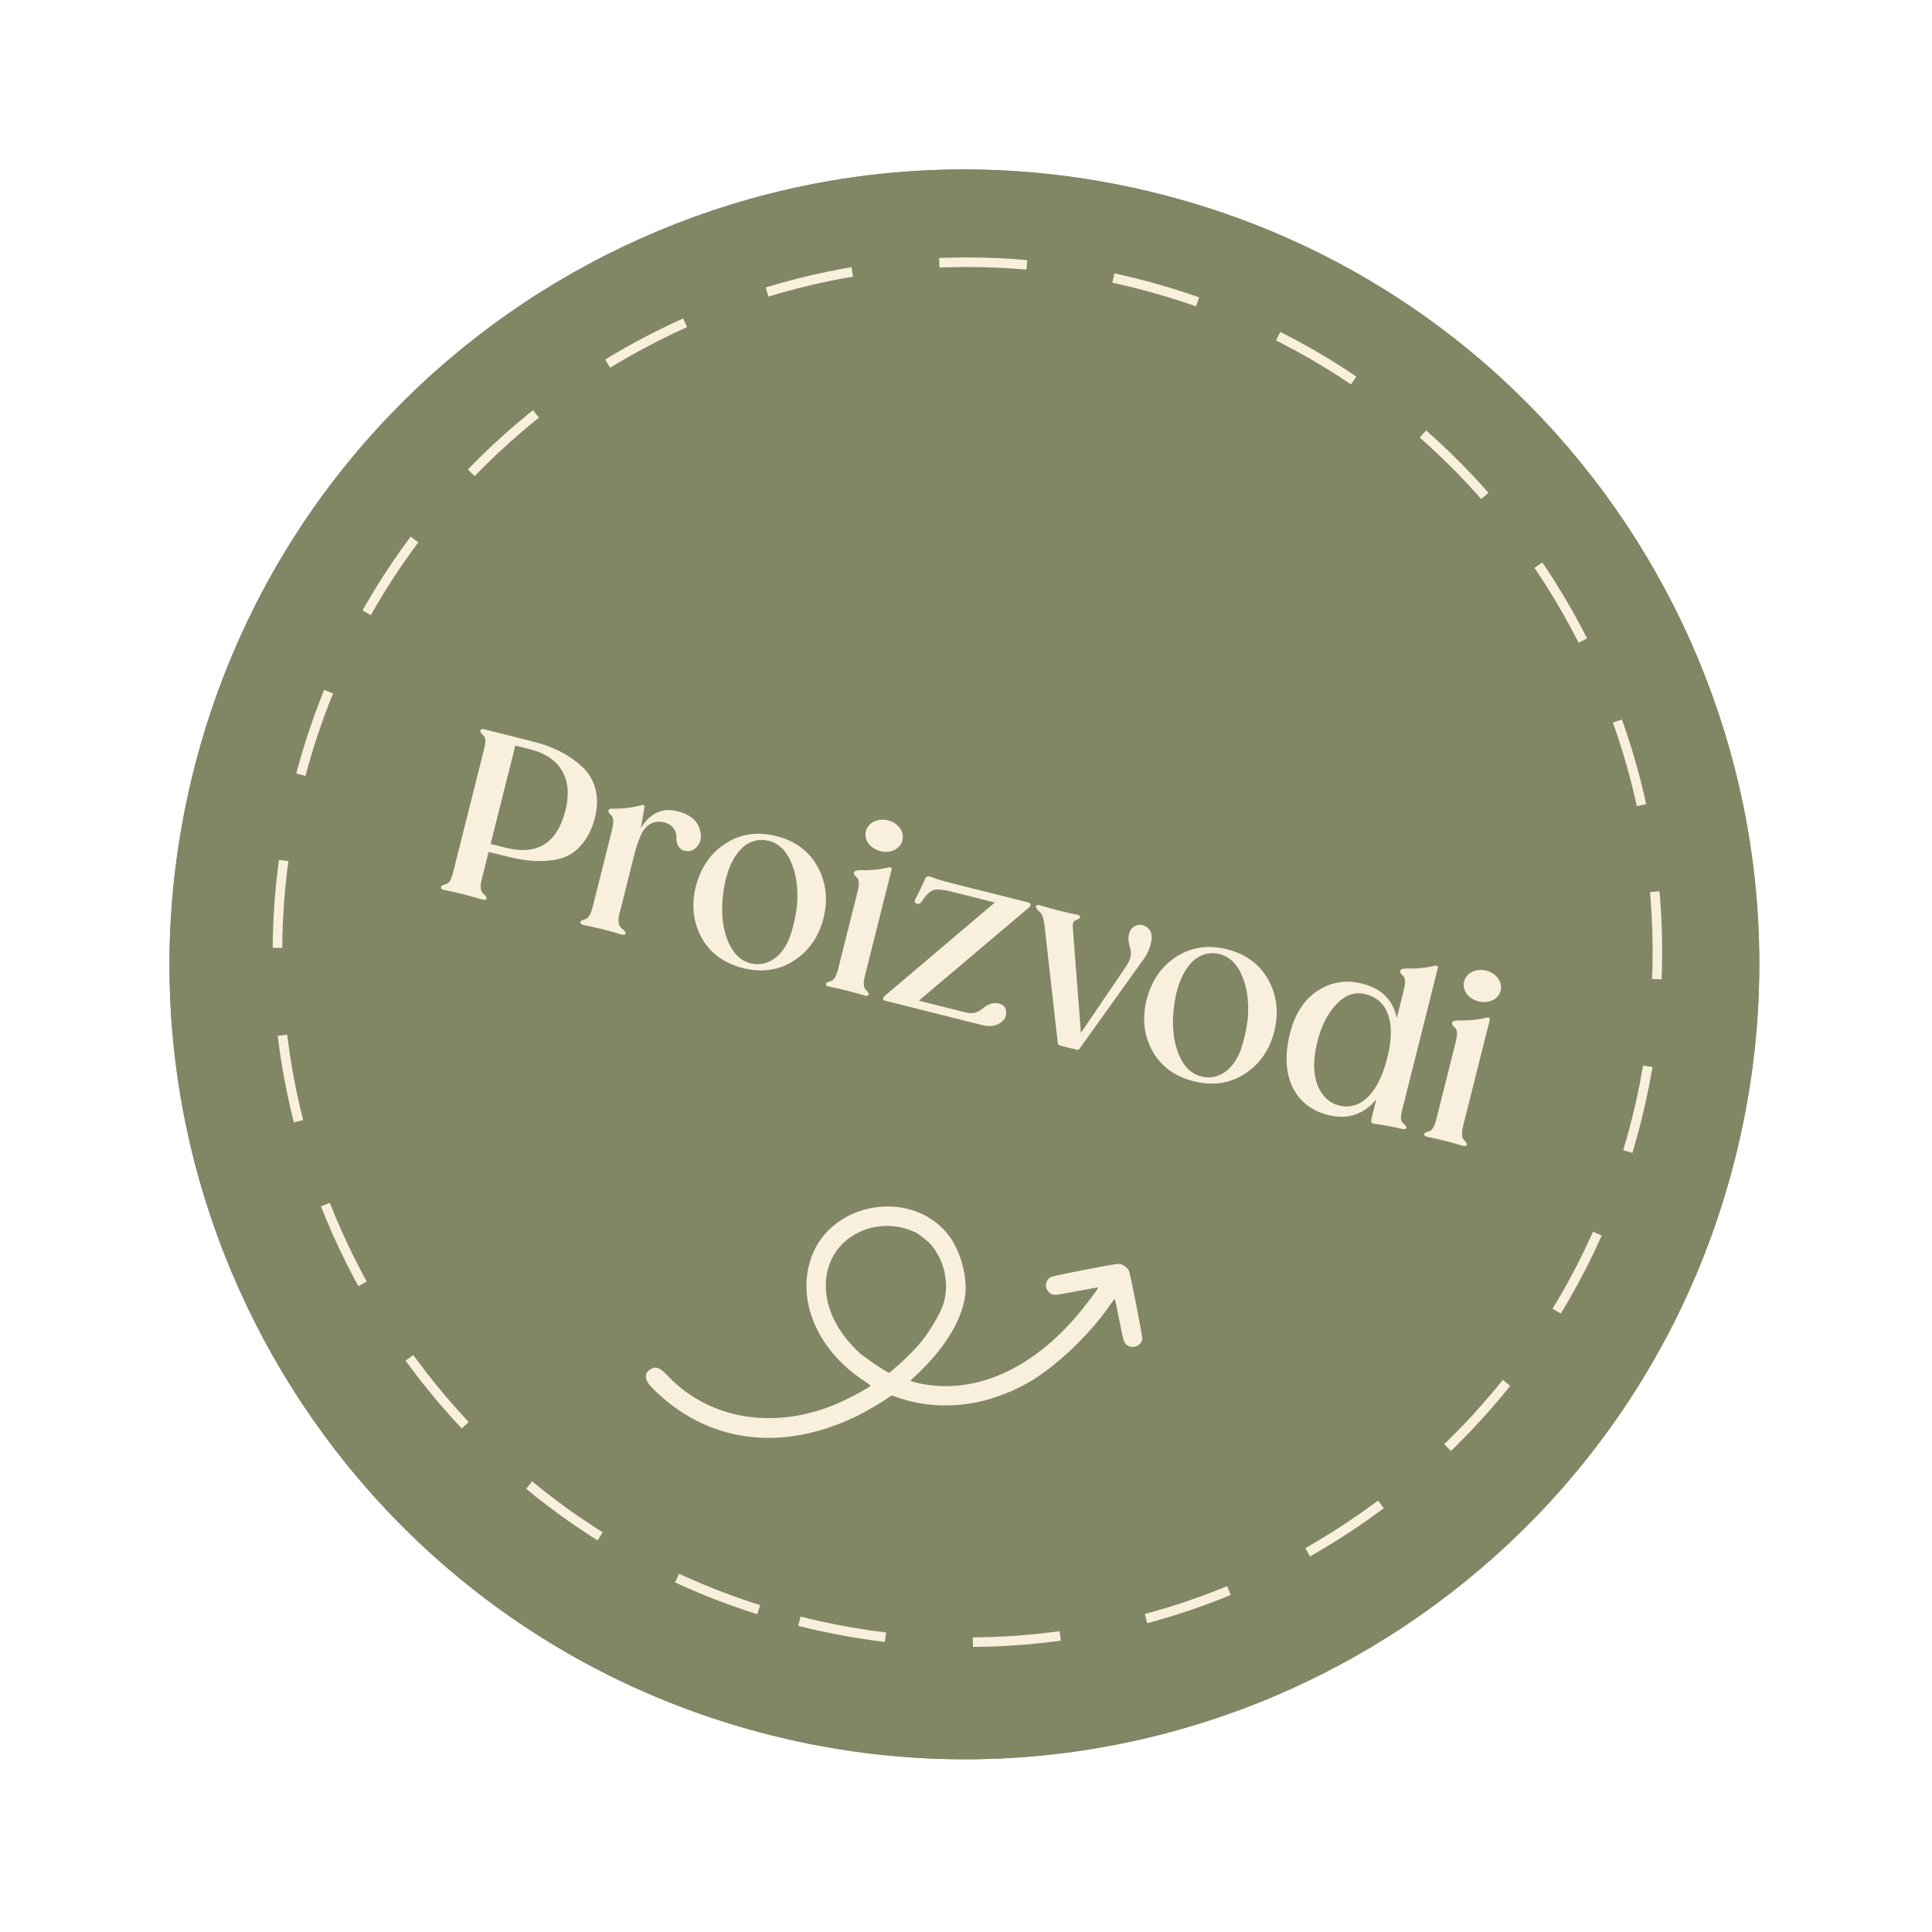
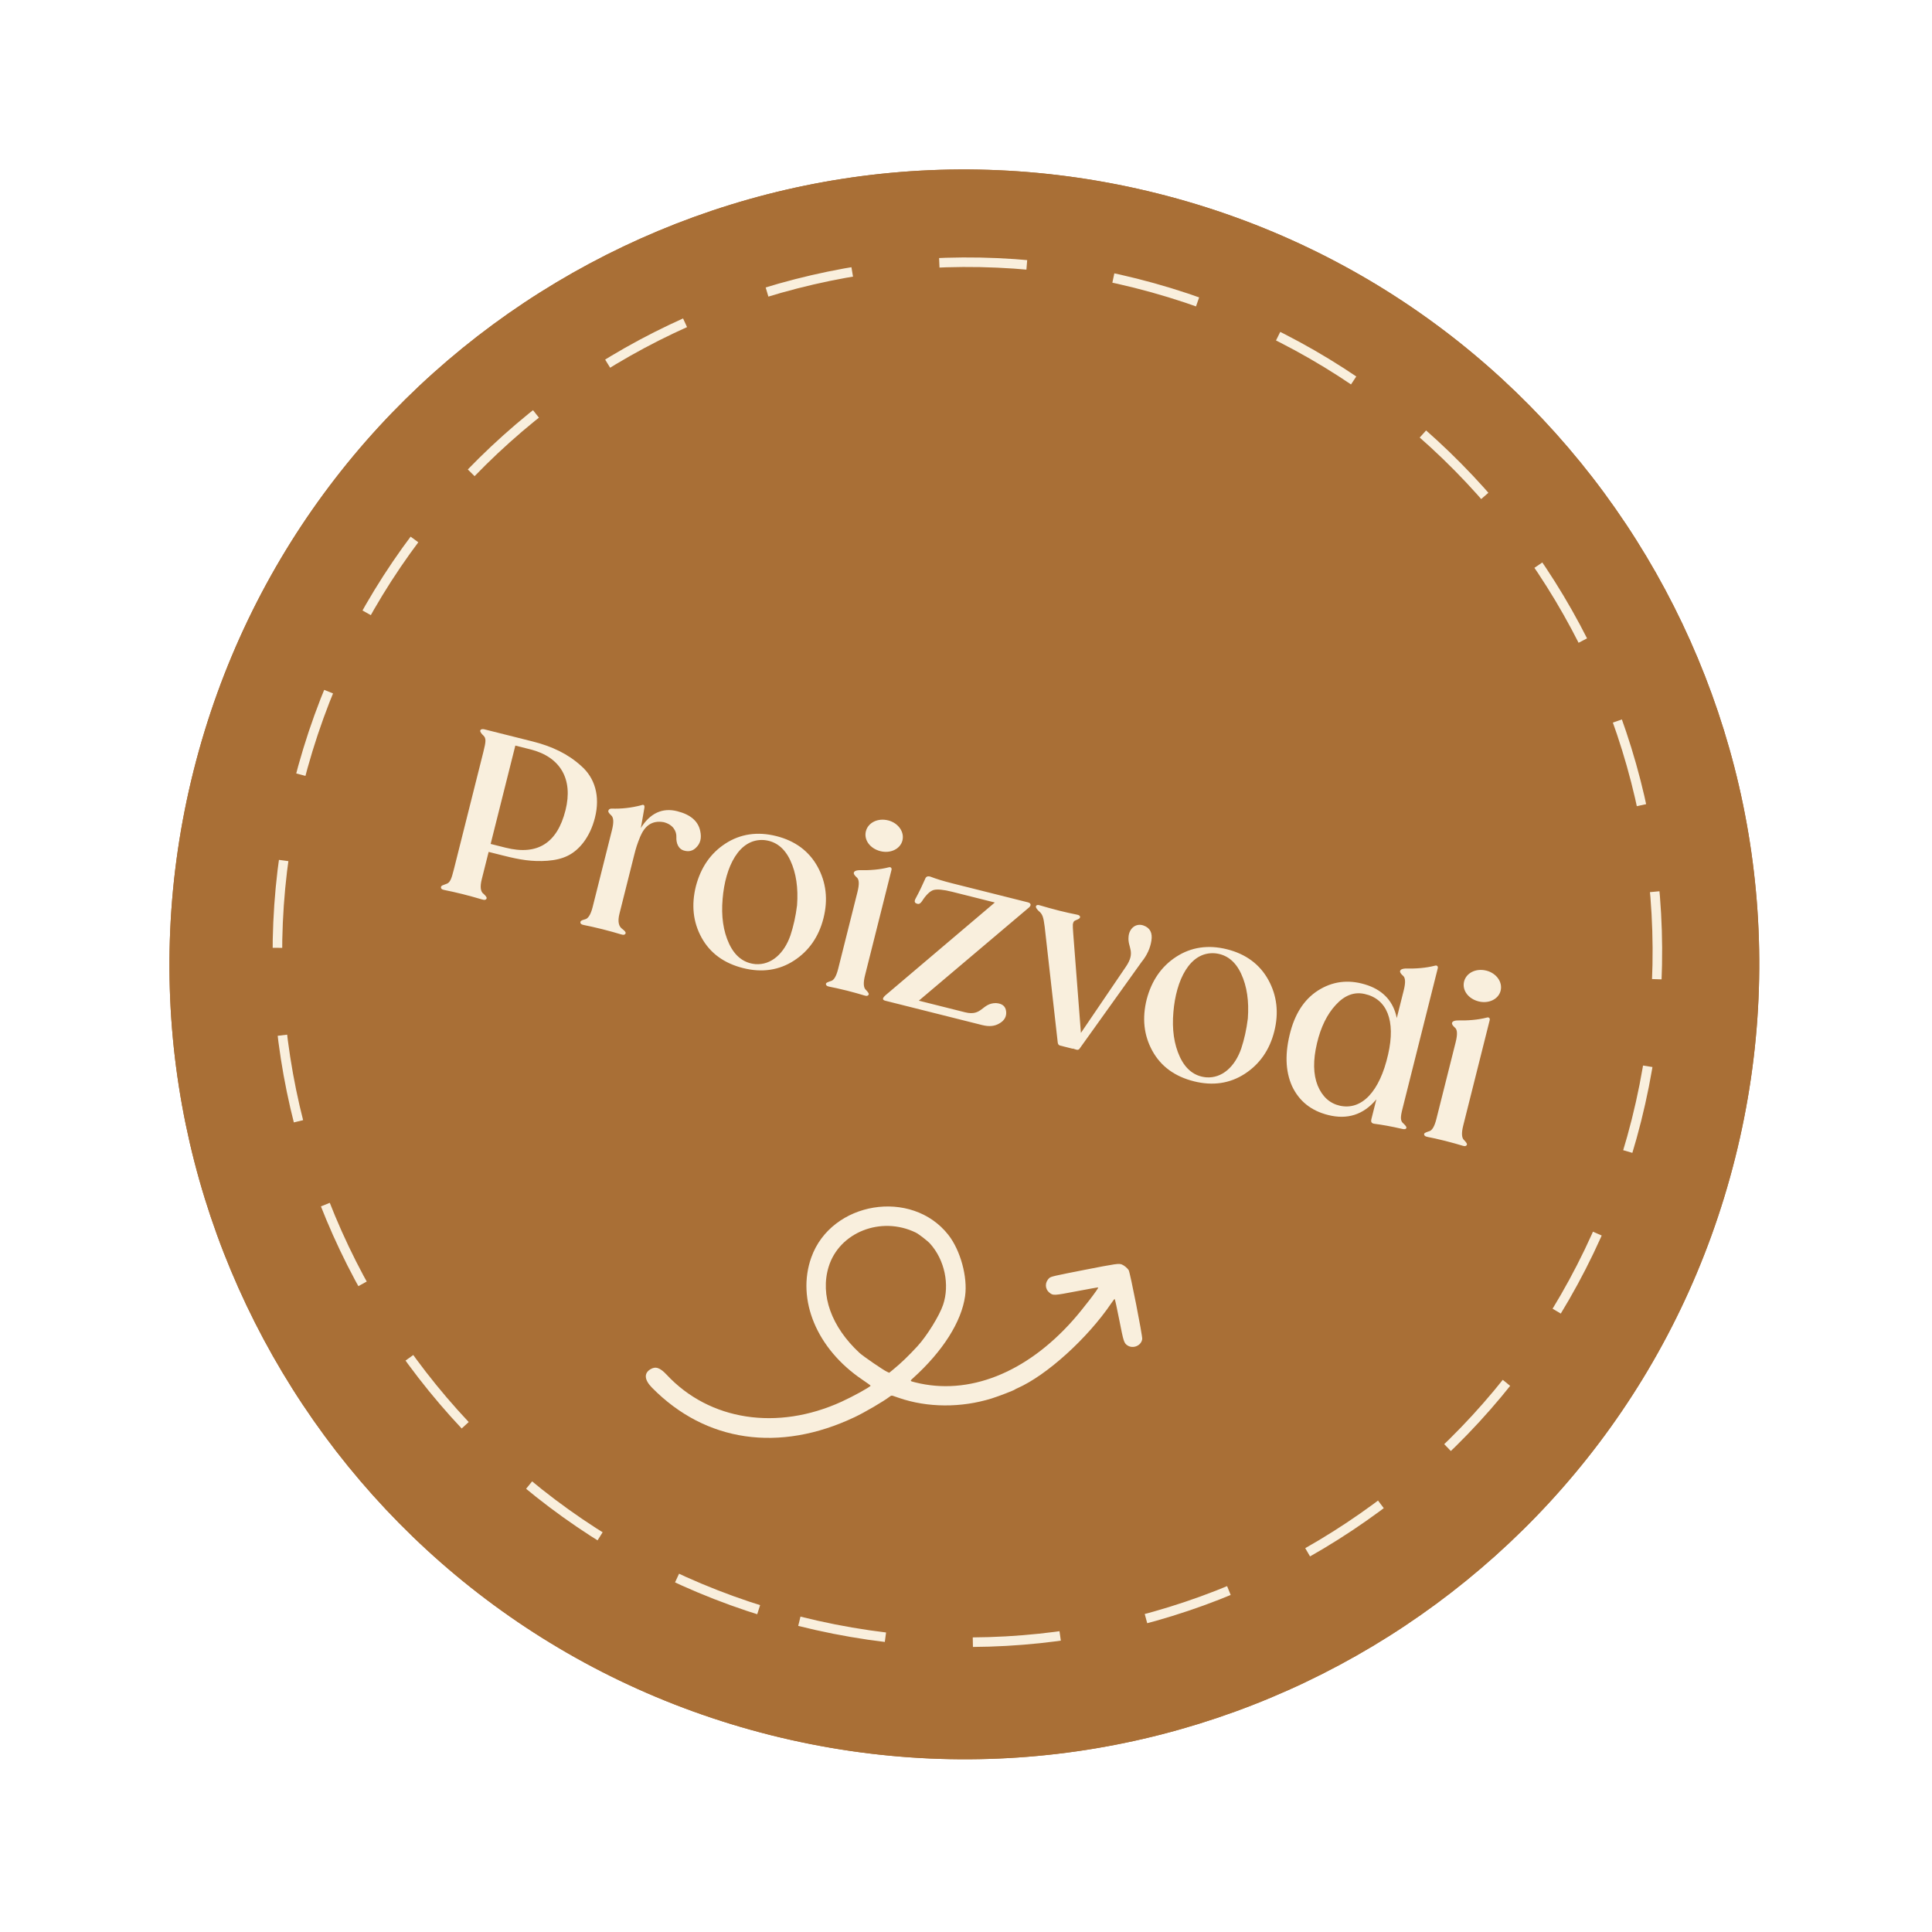
<svg xmlns="http://www.w3.org/2000/svg" width="423" height="423" viewBox="0 0 423 423" fill="none">
-   <path d="M168.765 379.902C261.968 403.31 356.5 346.73 379.908 253.526C403.316 160.323 346.736 65.792 253.533 42.384C160.329 18.976 65.798 75.556 42.39 168.759C18.982 261.962 75.562 356.494 168.765 379.902Z" fill="#818765" />
-   <path d="M168.765 379.902C261.968 403.31 356.5 346.73 379.908 253.526C403.316 160.323 346.736 65.792 253.533 42.384C160.329 18.976 65.798 75.556 42.39 168.759C18.982 261.962 75.562 356.494 168.765 379.902Z" fill="#818765" />
-   <path d="M175.023 354.966C255.924 375.284 337.979 326.172 358.297 245.271C378.615 164.37 329.503 82.315 248.602 61.996C167.701 41.678 85.646 90.79 65.328 171.692C45.009 252.593 94.122 334.648 175.023 354.966Z" stroke="#F9EFDD" stroke-width="2.089" stroke-dasharray="19.18 19.18" />
+   <path d="M168.757 379.902C261.96 403.31 356.492 346.73 379.9 253.526C403.308 160.323 346.728 65.792 253.525 42.384C160.322 18.976 65.79 75.556 42.382 168.759C18.974 261.962 75.554 356.494 168.757 379.902Z" fill="#A96F36" />
+   <path d="M168.757 379.902C261.96 403.31 356.492 346.73 379.9 253.526C403.308 160.323 346.728 65.792 253.525 42.384C160.322 18.976 65.79 75.556 42.382 168.759C18.974 261.962 75.554 356.494 168.757 379.902Z" fill="#A96F36" />
+   <path d="M175.015 354.966C255.916 375.284 337.971 326.172 358.289 245.271C378.608 164.37 329.495 82.315 248.594 61.996C167.693 41.678 85.638 90.79 65.32 171.692C45.002 252.593 94.114 334.648 175.015 354.966Z" stroke="#F9EFDD" stroke-width="2.089" stroke-dasharray="19.18 19.18" />
  <path d="M105.946 159.657L116.566 162.324C120.834 163.396 124.336 165.049 127.232 167.683C130.237 170.294 131.445 174.309 130.264 179.013C129.192 183.281 126.824 186.14 124.3 187.362C123.063 187.979 121.583 188.329 119.849 188.461C116.489 188.7 113.822 188.236 110.282 187.347L106.984 186.519L105.486 192.483C105.06 194.181 105.204 195.248 105.907 195.734C106.367 196.159 106.597 196.474 106.549 196.668C106.463 197.008 106.124 197.129 105.506 196.922C104.354 196.581 102.96 196.179 101.311 195.765C99.759 195.376 98.438 195.095 97.31 194.864L97.261 194.851C96.716 194.766 96.474 194.499 96.559 194.159C96.596 194.014 96.79 193.856 97.069 193.772L97.639 193.554C98.524 193.313 98.828 192.513 99.376 190.33L105.819 164.677C106.404 162.349 106.477 161.646 105.811 161.015C105.472 160.723 105.084 160.214 105.145 159.971C105.218 159.68 105.497 159.596 105.946 159.657ZM107.423 184.773L110.72 185.601C117.655 187.343 121.999 184.619 123.814 177.393C125.531 170.556 122.674 165.714 116.128 164.07L112.83 163.242L107.423 184.773ZM148.275 177.608C151.184 178.339 152.881 179.796 153.315 181.967C153.653 183.495 153.348 184.708 152.341 185.64C151.661 186.294 150.836 186.5 149.915 186.268C148.496 185.964 148.025 184.556 148.087 183.283C148.149 182.01 147.386 180.53 145.301 180.006C142.731 179.567 141.177 180.826 140.18 183.153C139.499 184.838 139.256 185.602 138.866 187.154L135.627 200.053C135.2 201.75 135.442 202.842 136.278 203.413C136.799 203.802 137.029 204.117 136.98 204.311C136.895 204.651 136.555 204.772 135.937 204.565C134.931 204.26 133.537 203.859 131.839 203.432C130.142 203.006 128.821 202.726 127.838 202.531C127.244 202.433 127.002 202.166 127.087 201.827C127.136 201.633 127.379 201.487 127.767 201.379L128.046 201.294C128.749 201.161 129.333 200.277 129.759 198.58L133.985 181.752C134.411 180.055 134.364 179.012 133.819 178.514C133.358 178.089 133.128 177.774 133.189 177.531C133.274 177.192 133.517 177.046 133.881 177.035C136.027 177.11 138.198 176.882 140.406 176.302C140.928 176.072 141.182 176.291 141.084 176.885L140.377 180.934L140.279 181.322C142.344 178.026 145.026 176.792 148.275 177.608ZM162.706 211.958C158.536 210.911 155.482 208.7 153.606 205.291C151.73 201.881 151.334 198.121 152.37 193.999C153.441 189.938 155.567 186.811 158.831 184.693C162.096 182.574 165.843 182.02 169.965 183.056C174.087 184.091 177.129 186.35 179.005 189.759C180.881 193.169 181.325 196.941 180.302 201.014C179.279 205.088 177.105 208.202 173.841 210.321C170.576 212.439 166.828 212.993 162.706 211.958ZM167.272 183.926C161.803 183.532 158.789 189.786 158.212 196.807C157.88 200.59 158.35 203.853 159.62 206.595C160.89 209.337 162.829 210.855 165.4 211.088C168.892 211.346 171.72 208.706 173.071 204.766C173.715 202.814 174.215 200.62 174.509 198.219C174.792 194.424 174.322 191.161 173.052 188.419C171.781 185.677 169.843 184.159 167.272 183.926ZM192.766 186.359C190.487 185.787 189.106 183.893 189.581 182.002C190.056 180.111 192.179 179.046 194.459 179.618C196.641 180.166 198.058 182.12 197.583 184.012C197.108 185.903 194.948 186.907 192.766 186.359ZM189.616 216.757C190.064 217.231 190.246 217.534 190.21 217.68C190.124 218.019 189.785 218.14 189.263 217.958C188.257 217.653 186.96 217.276 185.457 216.898C183.759 216.472 182.486 216.204 181.65 216.045C181.007 215.936 180.765 215.669 180.85 215.329C180.887 215.184 181.239 215.014 181.857 214.809C182.561 214.676 183.095 213.779 183.522 212.082L187.736 195.303C188.162 193.606 188.114 192.563 187.606 192.126C187.097 191.689 186.879 191.325 186.94 191.082C187.025 190.743 187.377 190.573 188.008 190.525C190.469 190.577 192.628 190.397 194.557 189.902C195.006 189.757 195.296 190.036 195.187 190.473L189.389 213.556C188.963 215.253 189.059 216.308 189.616 216.757ZM218.054 219.621C219.424 219.707 220.151 220.302 220.283 221.418C220.416 222.534 219.929 223.443 218.789 224.084C217.757 224.701 216.545 224.809 215.041 224.432L193.849 219.109C193.122 218.927 193.171 218.527 193.899 217.885L217.811 197.598L208.452 195.247C206.56 194.773 205.251 194.65 204.426 194.855C203.65 195.073 202.776 195.884 201.84 197.35C201.512 197.835 201.16 198.005 200.833 197.871C200.251 197.725 200.13 197.385 200.434 196.791C201.297 195.203 201.965 193.773 202.561 192.428C202.744 191.906 203.144 191.749 203.762 191.956C204.841 192.382 206.417 192.881 208.502 193.404L225.039 197.557C225.669 197.716 225.875 198.128 225.328 198.661L201.174 219.093L211.309 221.638C215.043 222.576 214.962 219.617 218.054 219.621ZM250.352 202.626C251.818 203.149 252.363 204.265 252.094 205.951C251.838 207.587 251.133 209.163 249.943 210.617L236.437 229.496C236.255 229.811 236.025 229.908 235.685 229.823L234.873 229.567L234.861 229.616L232.145 228.933C231.806 228.848 231.648 228.654 231.588 228.278L228.729 202.918C228.453 200.735 228.247 200.116 227.387 199.436C226.939 198.963 226.757 198.659 226.806 198.465C226.891 198.126 227.219 198.053 227.74 198.236C228.892 198.577 230.286 198.978 231.934 199.392C233.438 199.77 234.711 200.038 235.741 200.245C236.287 200.331 236.541 200.549 236.456 200.889C236.407 201.083 236.104 201.264 235.534 201.482C235.133 201.639 234.988 201.809 234.89 202.403C234.889 203.021 234.889 203.228 234.985 204.489L236.659 226.149L246.473 211.705C248.745 208.409 246.866 207.473 247.087 205.157C247.186 203.326 248.642 202.042 250.352 202.626ZM261.403 236.746C257.233 235.698 254.179 233.488 252.303 230.078C250.427 226.668 250.031 222.909 251.066 218.787C252.138 214.725 254.263 211.599 257.528 209.48C260.792 207.362 264.54 206.808 268.662 207.843C272.784 208.878 275.825 211.137 277.701 214.547C279.577 217.957 280.022 221.729 278.999 225.802C277.976 229.875 275.802 232.99 272.537 235.108C269.273 237.227 265.525 237.781 261.403 236.746ZM265.969 208.713C260.5 208.319 257.486 214.574 256.908 221.594C256.577 225.378 257.046 228.64 258.317 231.382C259.587 234.124 261.526 235.642 264.096 235.875C267.588 236.134 270.417 233.493 271.767 229.553C272.412 227.602 272.912 225.407 273.205 223.007C273.488 219.211 273.019 215.949 271.748 213.207C270.478 210.465 268.539 208.947 265.969 208.713ZM307.283 246C307.743 246.425 307.973 246.74 307.924 246.934C307.851 247.225 307.524 247.298 306.99 247.164C304.554 246.603 302.529 246.249 300.88 246.041C300.286 245.944 300.104 245.64 300.262 245.01L301.346 240.694C298.541 244.062 295.011 245.186 290.792 244.127C287.058 243.189 284.441 241.088 282.892 237.812C281.404 234.5 281.275 230.498 282.578 225.721C283.759 221.43 285.921 218.364 289.112 216.536C292.304 214.709 295.772 214.446 299.518 215.747C302.973 216.976 305.104 219.367 305.816 222.897L307.339 216.835C307.765 215.138 307.717 214.095 307.209 213.658C306.7 213.221 306.482 212.857 306.543 212.614C306.628 212.275 306.98 212.105 307.61 212.057C310.072 212.109 312.231 211.929 314.16 211.434C314.608 211.289 314.899 211.568 314.79 212.005L307.056 242.798C306.605 244.592 306.556 245.405 307.283 246ZM293.365 242.092C298.106 243.128 302.064 239.07 303.916 230.874C305.634 223.418 303.626 218.686 298.788 217.626C296.497 217.102 294.386 217.912 292.468 220.008C290.562 222.056 289.188 224.855 288.348 228.408C287.458 232.154 287.516 235.21 288.495 237.673C289.523 240.148 291.171 241.593 293.365 242.092ZM323.737 219.252C321.458 218.68 320.078 216.787 320.553 214.895C321.028 213.004 323.151 211.939 325.43 212.512C327.613 213.06 329.029 215.014 328.554 216.905C328.079 218.796 325.92 219.8 323.737 219.252ZM320.588 249.651C321.036 250.124 321.218 250.428 321.181 250.573C321.096 250.913 320.756 251.033 320.235 250.851C319.229 250.547 317.932 250.169 316.428 249.792C314.731 249.366 313.458 249.097 312.621 248.939C311.979 248.829 311.737 248.562 311.822 248.222C311.858 248.077 312.21 247.908 312.829 247.702C313.532 247.569 314.067 246.673 314.493 244.975L318.707 228.196C319.134 226.499 319.086 225.456 318.577 225.019C318.068 224.582 317.851 224.218 317.911 223.976C317.997 223.636 318.349 223.467 318.979 223.419C321.441 223.47 323.6 223.29 325.528 222.795C325.977 222.65 326.268 222.93 326.158 223.366L320.361 246.449C319.935 248.146 320.031 249.202 320.588 249.651Z" fill="#F9EFDD" />
  <path fill-rule="evenodd" clip-rule="evenodd" d="M245.646 276.862C244.967 276.584 244.454 276.658 237.259 278.067C230.852 279.321 230.114 279.492 229.765 279.799C228.738 280.699 228.733 282.165 229.752 283.005C230.574 283.683 230.672 283.678 235.705 282.714C238.267 282.223 240.4 281.846 240.444 281.876C240.63 282.002 237.062 286.647 234.942 289.036C224.657 300.635 212.059 305.604 200.391 302.665C199.184 302.361 199.193 302.377 199.881 301.756C206.414 295.861 210.518 289.396 211.304 283.761C211.886 279.593 210.282 273.74 207.635 270.367C199.614 260.149 182.013 263.04 177.633 275.296C174.33 284.541 178.828 295.335 188.788 302.062C189.821 302.76 190.648 303.358 190.626 303.391C190.38 303.756 186.742 305.757 184.27 306.886C170.192 313.32 155.338 311.036 145.974 300.999C144.51 299.429 143.529 299.1 142.392 299.798C140.953 300.683 141.081 302.126 142.75 303.822C154.484 315.747 170.616 318.09 187.136 310.267C189.366 309.212 193.503 306.787 194.821 305.764C195.106 305.543 195.241 305.519 195.572 305.632C195.795 305.708 196.356 305.901 196.82 306.061C203.065 308.215 210.425 308.26 217.12 306.183C218.578 305.731 222.106 304.371 222.206 304.222C222.227 304.191 222.467 304.068 222.74 303.948C229.162 301.124 238.116 293.018 243.338 285.303C243.669 284.814 243.988 284.404 244.048 284.393C244.107 284.381 244.56 286.436 245.053 288.958C245.988 293.735 246.09 294.057 246.838 294.562C248.08 295.399 249.916 294.606 250.082 293.161C250.163 292.462 247.427 278.555 247.116 278.085C246.812 277.625 246.135 277.062 245.646 276.862ZM203.637 272.289C206.824 275.83 207.976 281.275 206.476 285.703C205.666 288.093 202.924 292.516 200.867 294.749C198.913 296.871 197.235 298.484 195.568 299.843L194.69 300.56L194.201 300.339C193.387 299.971 188.969 296.94 188.179 296.208C182.03 290.501 179.538 283.565 181.417 277.392C183.73 269.798 192.898 266.175 200.484 269.857C201.15 270.18 203.076 271.666 203.637 272.289Z" fill="#F9EFDD" />
</svg>
